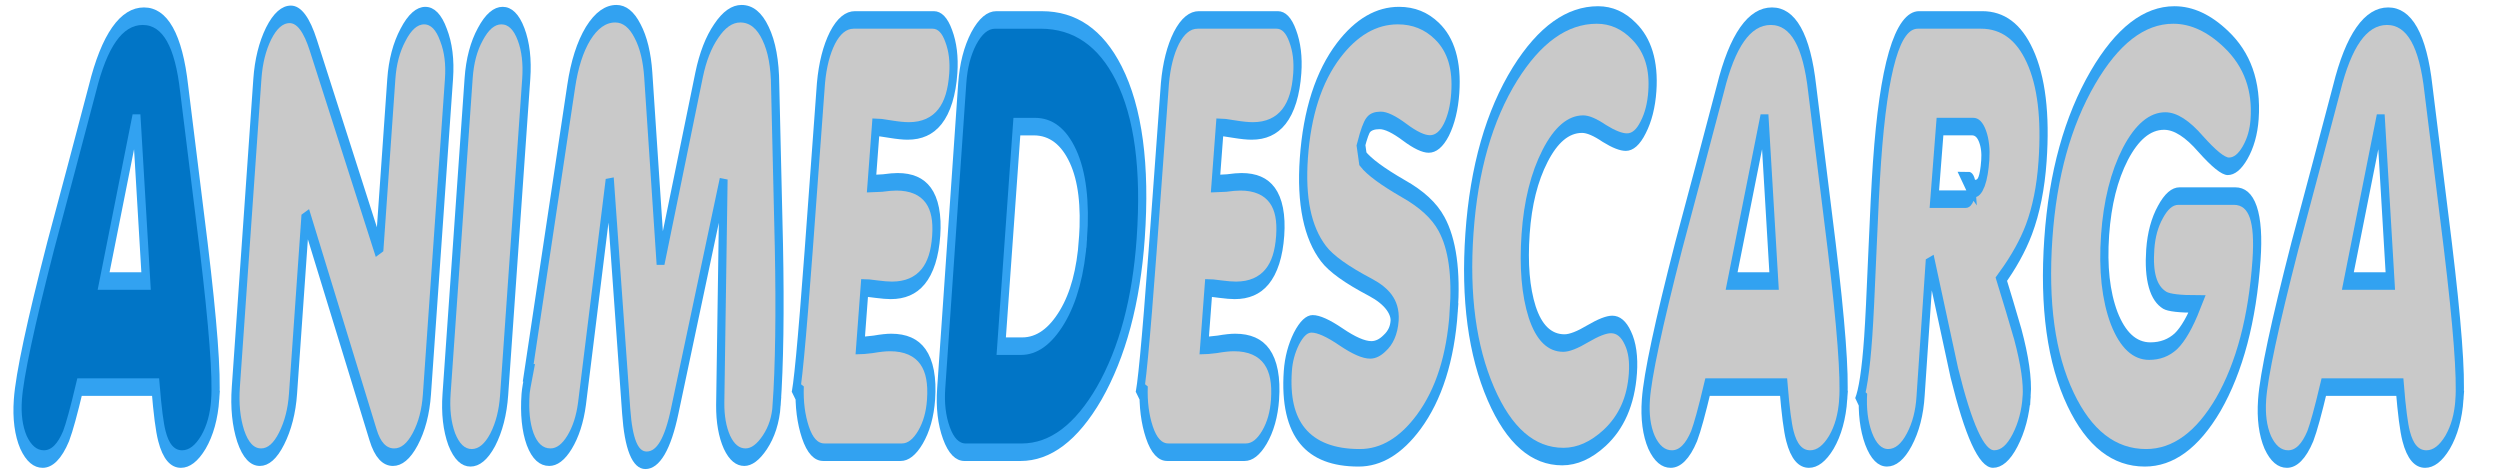
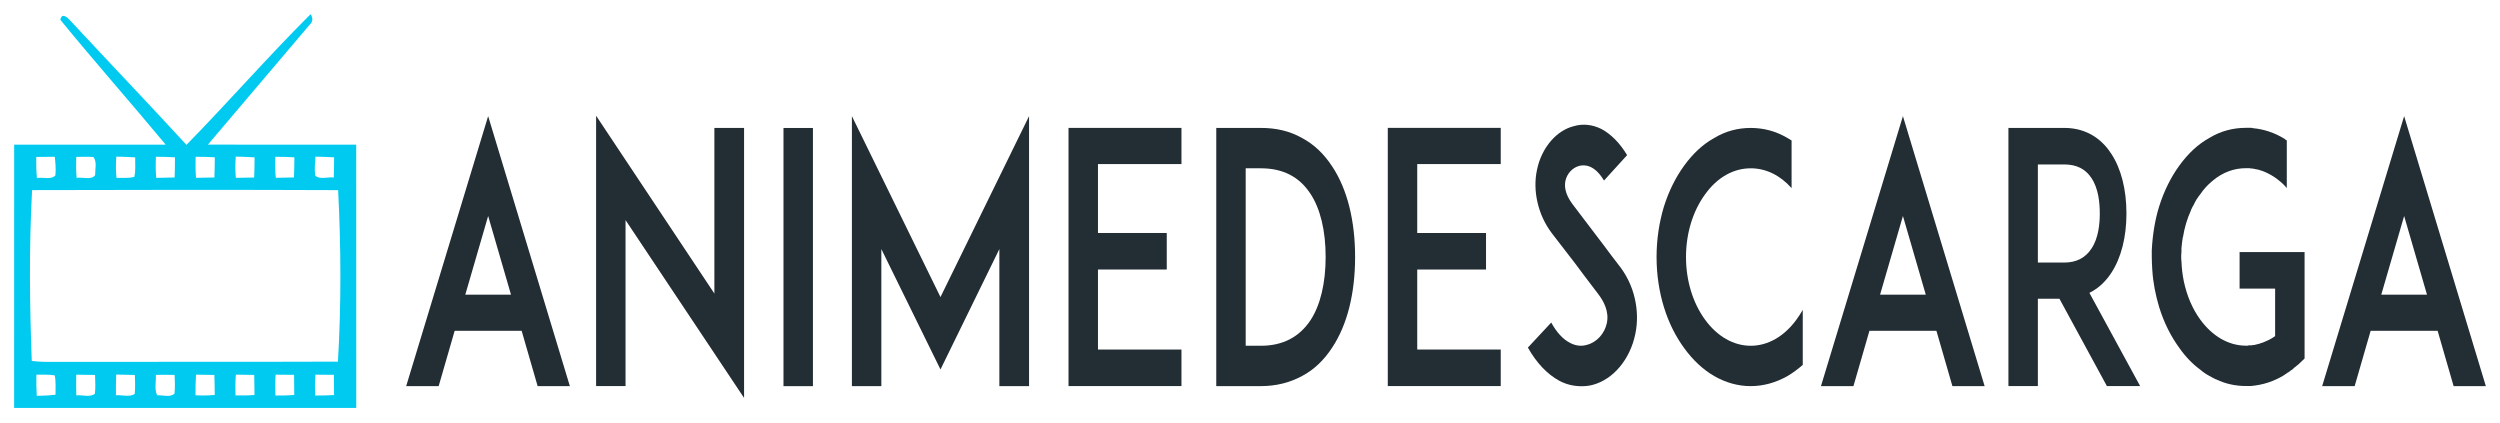
- <svg xmlns="http://www.w3.org/2000/svg" width="182.109mm" height="34.529mm" viewBox="0 0 182.109 34.529" version="1.1" id="svg8">
-   <defs id="defs2">
-     </defs>
-   <g id="layer1" transform="translate(-5.345379,-119.1767)">
-     <flowRoot xml:space="preserve" id="flowRoot854" style="font-style:normal;font-variant:normal;font-weight:normal;font-stretch:normal;font-size:40px;line-height:25px;font-family:AderaSSK;-inkscape-font-specification:AderaSSK;letter-spacing:0px;word-spacing:0px;fill:#000000;fill-opacity:1;stroke:none" transform="scale(0.2645833)">
-       <flowRegion id="flowRegion856">
-         <rect id="rect858" width="37.143" height="88.571" x="557.143" y="696.805" />
-       </flowRegion>
-       <flowPara id="flowPara860" />
-     </flowRoot>
-     <flowRoot xml:space="preserve" id="flowRoot904" style="font-style:normal;font-variant:normal;font-weight:normal;font-stretch:normal;font-size:40px;line-height:25px;font-family:AderaDisplaySSK;-inkscape-font-specification:AderaDisplaySSK;letter-spacing:0px;word-spacing:0px;fill:#000000;fill-opacity:1;stroke:none" transform="scale(0.2645833)">
-       <flowRegion id="flowRegion906">
-         <rect id="rect908" width="382.857" height="102.857" x="162.857" y="496.805" />
-       </flowRegion>
-       <flowPara id="flowPara910" />
-     </flowRoot>
-     <flowRoot xml:space="preserve" id="flowRoot916" style="font-style:normal;font-variant:normal;font-weight:normal;font-stretch:normal;font-size:40px;line-height:25px;font-family:AderaDisplaySSK;-inkscape-font-specification:AderaDisplaySSK;letter-spacing:0px;word-spacing:0px;fill:#000000;fill-opacity:1;stroke:none" transform="scale(0.2645833)">
-       <flowRegion id="flowRegion918">
-         <rect id="rect920" width="245.714" height="194.286" x="285.714" y="736.805" />
-       </flowRegion>
-       <flowPara id="flowPara922" />
-     </flowRoot>
-     <g aria-label="ANIMEDESCARGA" transform="matrix(0.6800541,0,-0.1028254,1.470471,0,0)" style="font-style:normal;font-variant:normal;font-weight:normal;font-stretch:normal;font-size:30.724px;line-height:19.202px;font-family:AderaSSK;-inkscape-font-specification:AderaSSK;letter-spacing:0px;word-spacing:0px;fill:#000000;fill-opacity:1;stroke:#32a2f1;stroke-width:0.868;stroke-miterlimit:4;stroke-dasharray:none;stroke-opacity:1" id="text930">
-       <path d="m 46.161,100.837 q 0,1.26 -0.952,2.12 -0.952,0.83 -2.212,0.83 -1.475,0 -2.274,-1.137 -0.461,-0.645 -1.045,-2.427 h -8.142 q -0.645,1.782 -1.075,2.427 -0.86,1.137 -2.274,1.137 -1.29,0 -2.243,-0.83 -0.922,-0.86 -0.922,-2.12 0,-1.782 2.366,-7.62 1.659,-3.871 3.287,-7.773 1.383,-3.595 4.916,-3.595 3.503,0 4.916,3.595 1.628,3.902 3.257,7.773 2.396,5.807 2.396,7.62 z m -8.295,-5.868 -2.274,-8.142 -2.274,8.142 z" style="fill:#0175c6;fill-opacity:1;stroke-width:0.868;stroke-miterlimit:4;stroke-dasharray:none;stroke:#32a2f1;stroke-opacity:1" id="path885" />
-       <path d="m 68.799,100.591 q 0,1.29 -0.922,2.212 -0.891,0.891 -2.181,0.891 -1.475,0 -2.366,-1.106 L 54.451,91.681 v 8.879 q 0,1.26 -0.891,2.212 -0.86,0.922 -2.12,0.922 -1.352,0 -2.274,-1.045 -0.891,-1.045 -0.891,-2.427 V 84.953 q 0,-1.29 0.86,-2.243 0.891,-0.952 2.181,-0.952 1.413,0 2.704,1.536 l 8.603,10.2 v -8.541 q 0,-1.26 0.922,-2.181 0.922,-0.952 2.181,-0.952 1.26,0 2.151,0.952 0.922,0.922 0.922,2.181 z" style="fill:#c9c9c9;fill-opacity:1;stroke-width:0.868;stroke-miterlimit:4;stroke-dasharray:none;stroke:#32a2f1;stroke-opacity:1" id="path887" />
-       <path d="m 77.074,100.622 q 0,1.29 -0.891,2.212 -0.891,0.891 -2.181,0.891 -1.29,0 -2.212,-0.922 -0.891,-0.952 -0.891,-2.243 V 84.922 q 0,-1.29 0.922,-2.181 0.922,-0.922 2.181,-0.922 1.29,0 2.181,0.922 0.891,0.922 0.891,2.212 z" style="fill:#c9c9c9;fill-opacity:1;stroke-width:0.868;stroke-miterlimit:4;stroke-dasharray:none;stroke:#32a2f1;stroke-opacity:1" id="path889" />
-       <path d="m 106.34,101.144 q 0,1.045 -0.983,1.813 -0.952,0.737 -2.028,0.737 -1.168,0 -2.028,-0.737 -0.86,-0.768 -1.014,-1.905 L 98.966,89.991 95.463,101.421 q -0.737,2.427 -2.704,2.427 -1.751,0 -2.489,-2.427 L 86.768,89.961 85.478,101.052 q -0.154,1.137 -1.045,1.905 -0.86,0.737 -1.997,0.737 -1.383,0 -2.243,-0.891 -0.83,-0.891 -0.83,-2.243 0,-0.246 0.215,-1.045 h -0.092 l 2.458,-14.194 q 0.277,-1.628 1.413,-2.612 1.168,-0.983 2.827,-0.983 1.383,0 2.458,0.86 1.075,0.83 1.475,2.181 l 2.734,9.279 2.704,-9.279 q 0.399,-1.352 1.505,-2.181 1.106,-0.86 2.519,-0.86 1.659,0 2.796,0.983 1.137,0.952 1.413,2.581 0.799,3.963 1.598,7.927 0.952,4.916 0.952,7.927 z" style="fill:#c9c9c9;fill-opacity:1;stroke-width:0.868;stroke-miterlimit:4;stroke-dasharray:none;stroke:#32a2f1;stroke-opacity:1" id="path891" />
-       <path d="m 122.838,100.837 q 0,1.106 -0.86,1.874 -0.83,0.737 -1.936,0.737 h -8.295 q -1.26,0 -2.12,-0.983 -0.86,-0.983 -0.952,-2.243 l -0.461,0.492 q 0.338,-0.461 0.399,-7.251 0.031,-4.148 0.061,-8.295 0.061,-1.352 0.891,-2.243 0.86,-0.891 2.212,-0.891 h 8.449 q 1.045,0 1.782,0.799 0.768,0.799 0.768,1.843 0,2.857 -4.394,2.857 -0.737,0 -1.966,-0.092 -1.198,-0.092 -1.536,-0.092 l -0.031,2.796 q 0.246,0 1.168,-0.031 0.952,-0.061 1.536,-0.061 4.609,0 4.609,2.673 0,2.704 -4.394,2.704 -0.614,0 -1.628,-0.061 -0.983,-0.061 -1.26,-0.061 l -0.031,2.857 q 0.277,0 1.383,-0.061 1.137,-0.092 1.843,-0.092 4.762,0 4.762,2.827 z" style="fill:#c9c9c9;fill-opacity:1;stroke-width:0.868;stroke-miterlimit:4;stroke-dasharray:none;stroke:#32a2f1;stroke-opacity:1" id="path893" />
-       <path d="m 144.087,92.849 q 0,4.639 -3.287,7.681 -3.226,2.919 -7.927,2.919 h -5.991 q -1.26,0 -2.151,-0.952 -0.891,-0.952 -0.891,-2.212 l -0.031,-15.116 q 0,-1.29 0.891,-2.212 0.922,-0.922 2.212,-0.922 h 4.885 q 5.407,0 8.695,2.642 3.595,2.888 3.595,8.173 z m -6.176,0.031 q 0,-2.612 -1.69,-4.086 -1.69,-1.475 -4.363,-1.475 h -1.874 l -0.031,10.876 h 2.181 q 2.458,0 4.117,-1.444 1.659,-1.444 1.659,-3.871 z" style="fill:#0175c6;fill-opacity:1;stroke-width:0.868;stroke-miterlimit:4;stroke-dasharray:none;stroke:#32a2f1;stroke-opacity:1" id="path895" />
-       <path d="m 159.683,100.837 q 0,1.106 -0.86,1.874 -0.83,0.737 -1.936,0.737 h -8.295 q -1.26,0 -2.12,-0.983 -0.86,-0.983 -0.952,-2.243 l -0.461,0.492 q 0.338,-0.461 0.399,-7.251 0.031,-4.148 0.061,-8.295 0.061,-1.352 0.891,-2.243 0.86,-0.891 2.212,-0.891 h 8.449 q 1.045,0 1.782,0.799 0.768,0.799 0.768,1.843 0,2.857 -4.394,2.857 -0.737,0 -1.966,-0.092 -1.198,-0.092 -1.536,-0.092 l -0.031,2.796 q 0.246,0 1.168,-0.031 0.952,-0.061 1.536,-0.061 4.609,0 4.609,2.673 0,2.704 -4.394,2.704 -0.614,0 -1.628,-0.061 -0.983,-0.061 -1.26,-0.061 l -0.031,2.857 q 0.277,0 1.383,-0.061 1.137,-0.092 1.843,-0.092 4.762,0 4.762,2.827 z" style="fill:#c9c9c9;fill-opacity:1;stroke-width:0.868;stroke-miterlimit:4;stroke-dasharray:none;stroke:#32a2f1;stroke-opacity:1" id="path897" />
-       <path d="m 178.167,96.505 q 0,3.41 -2.919,5.438 -2.581,1.782 -6.114,1.782 -8.295,0 -8.295,-4.301 0,-0.86 0.676,-1.598 0.707,-0.737 1.567,-0.737 1.045,0 3.195,0.645 2.151,0.645 3.287,0.645 0.768,0 1.444,-0.338 0.891,-0.399 0.891,-1.106 0,-0.983 -2.857,-1.659 -3.933,-0.922 -5.254,-1.659 -2.827,-1.567 -2.827,-4.731 0,-3.38 2.919,-5.346 2.581,-1.721 6.145,-1.721 2.427,0 4.24,0.768 2.427,1.014 2.427,3.072 0,1.075 -0.676,1.813 -0.676,0.707 -1.721,0.707 -0.952,0 -2.734,-0.584 -1.782,-0.584 -2.704,-0.584 -0.891,0 -1.229,0.215 -0.307,0.184 -0.645,1.014 l 0.307,0.676 q 1.075,0.584 4.547,1.475 3.072,0.768 4.363,1.751 1.966,1.475 1.966,4.363 z" style="fill:#c9c9c9;fill-opacity:1;stroke-width:0.868;stroke-miterlimit:4;stroke-dasharray:none;stroke:#32a2f1;stroke-opacity:1" id="path899" />
-       <path d="m 197.818,99.547 q 0,2.028 -2.55,3.195 -2.028,0.922 -4.332,0.922 -4.793,0 -8.173,-3.103 -3.503,-3.226 -3.503,-7.957 0,-4.793 3.687,-7.896 3.503,-2.919 8.388,-2.919 2.212,0 4.025,0.799 2.427,1.045 2.427,2.98 0,1.045 -0.707,1.782 -0.676,0.737 -1.69,0.737 -0.86,0 -2.427,-0.43 -1.536,-0.461 -2.396,-0.461 -2.274,0 -3.779,1.567 -1.505,1.567 -1.505,3.871 0,2.335 1.29,3.871 1.321,1.536 3.625,1.536 0.891,0 2.489,-0.461 1.628,-0.461 2.489,-0.461 1.075,0 1.843,0.676 0.799,0.676 0.799,1.751 z" style="fill:#c9c9c9;fill-opacity:1;stroke-width:0.868;stroke-miterlimit:4;stroke-dasharray:none;stroke:#32a2f1;stroke-opacity:1" id="path901" />
-       <path d="m 220.544,100.837 q 0,1.26 -0.952,2.12 -0.952,0.83 -2.212,0.83 -1.475,0 -2.274,-1.137 -0.461,-0.645 -1.045,-2.427 h -8.142 q -0.645,1.782 -1.075,2.427 -0.86,1.137 -2.274,1.137 -1.29,0 -2.243,-0.83 -0.922,-0.86 -0.922,-2.12 0,-1.782 2.366,-7.62 1.659,-3.871 3.287,-7.773 1.383,-3.595 4.916,-3.595 3.503,0 4.916,3.595 1.628,3.902 3.257,7.773 2.396,5.807 2.396,7.62 z m -8.295,-5.868 -2.274,-8.142 -2.274,8.142 z" style="fill:#c9c9c9;fill-opacity:1;stroke-width:0.868;stroke-miterlimit:4;stroke-dasharray:none;stroke:#32a2f1;stroke-opacity:1" id="path903" />
-       <path d="m 240.171,100.683 q 0,1.229 -0.922,2.181 -0.891,0.922 -2.151,0.922 -1.936,0 -4.854,-4.271 -1.751,-2.827 -3.472,-5.622 l 0.031,6.759 q 0.031,1.26 -0.891,2.181 -0.891,0.891 -2.181,0.891 -1.26,0 -2.181,-0.952 -0.891,-0.952 -0.922,-2.212 l -0.461,0.461 q 0.584,-0.799 0.584,-3.287 0,-1.168 -0.184,-4.148 -0.184,-2.98 -0.184,-4.516 0,-7.036 3.38,-7.036 h 6.759 q 3.41,0 5.438,1.782 2.151,1.874 2.151,5.223 0,1.936 -0.952,3.38 -0.799,1.198 -2.581,2.458 1.106,1.352 2.181,2.734 1.413,1.936 1.413,3.072 z m -6.206,-11.706 q 0,-0.676 -0.461,-1.168 -0.461,-0.492 -1.137,-0.492 h -3.503 l -0.061,3.595 h 3.441 q 0.492,0 0.492,-0.461 0,-0.061 -0.031,-0.123 0.184,0.061 0.338,0.061 0.922,0 0.922,-1.413 z m -1.26,1.352 q -0.215,-0.123 -0.461,-0.338 0.369,0 0.461,0.338 z" style="fill:#c9c9c9;fill-opacity:1;stroke-width:0.868;stroke-miterlimit:4;stroke-dasharray:none;stroke:#32a2f1;stroke-opacity:1" id="path905" />
-       <path d="m 263.768,93.924 q 0,4.394 -3.011,7.159 -2.95,2.642 -7.404,2.642 -5.039,0 -8.449,-2.888 -3.595,-3.042 -3.595,-7.988 0,-4.731 3.564,-7.957 3.441,-3.103 8.203,-3.103 2.888,0 5.776,1.198 3.656,1.505 3.656,3.963 0,0.952 -0.768,1.659 -0.737,0.676 -1.69,0.676 -0.83,0 -3.134,-1.106 -2.304,-1.137 -4.025,-1.137 -2.366,0 -3.963,1.628 -1.567,1.628 -1.567,4.025 0,2.458 1.598,4.117 1.628,1.628 4.056,1.628 1.659,0 2.734,-0.492 1.075,-0.522 1.997,-1.843 -2.796,0 -3.503,-0.184 -1.936,-0.522 -1.936,-2.519 0,-1.075 0.799,-1.843 0.799,-0.799 1.874,-0.799 h 5.96 q 2.827,0 2.827,3.165 z" style="fill:#c9c9c9;fill-opacity:1;stroke-width:0.868;stroke-miterlimit:4;stroke-dasharray:none;stroke:#32a2f1;stroke-opacity:1" id="path907" />
-       <path d="m 286.552,100.837 q 0,1.26 -0.952,2.12 -0.952,0.83 -2.212,0.83 -1.475,0 -2.274,-1.137 -0.461,-0.645 -1.045,-2.427 h -8.142 q -0.645,1.782 -1.075,2.427 -0.86,1.137 -2.274,1.137 -1.29,0 -2.243,-0.83 -0.922,-0.86 -0.922,-2.12 0,-1.782 2.366,-7.62 1.659,-3.871 3.287,-7.773 1.383,-3.595 4.916,-3.595 3.503,0 4.916,3.595 1.628,3.902 3.257,7.773 2.396,5.807 2.396,7.62 z m -8.295,-5.868 -2.274,-8.142 -2.274,8.142 z" style="fill:#c9c9c9;fill-opacity:1;stroke-width:0.868;stroke-miterlimit:4;stroke-dasharray:none;stroke:#32a2f1;stroke-opacity:1" id="path909" />
+ <svg xmlns="http://www.w3.org/2000/svg" width="176.62mm" height="29.818mm" version="1.1" viewBox="0 0 176.622 29.818">
+   <g transform="translate(-7.9563 -121.07)">
+     <g transform="matrix(.68005 0 -.10283 1.4705 0 0)" stroke-width=".868" aria-label="ANIMEDESCARGA">
+       <g transform="matrix(1.2559 0 .12039 .79625 0 0)" fill="#222d34" aria-label="ANIMEDESCARGA">
+         <path d="m53.79 126.7h2.666l-6.76-16.292-6.781 16.292h2.687l1.323-3.338h5.543zm-5.984-5.522 1.89-4.745 1.89 4.745z" />
+         <path d="m70.866 127.41v-16.292h-2.456v9.994l-9.784-10.729v16.313h2.435v-10.015z" />
+         <path d="m76.562 126.7v-15.578h-2.435v15.578z" />
+         <path d="m94.44 126.7v-16.292l-7.327 10.917-7.327-10.917v16.292h2.435v-8.272l4.892 7.264 4.871-7.264v8.272z" />
+         <path d="m100.14 113.3h6.907v-2.183h-9.343v15.578h9.343v-2.204h-6.907v-4.829h5.69v-2.204h-5.69z" />
+         <path d="m119.52 113.45c-0.672-0.756-1.512-1.344-2.498-1.722-1.008-0.42-2.142-0.609-3.401-0.609h-3.695v15.578h3.695c1.26 0 2.393-0.21 3.401-0.609 0.987-0.378 1.827-0.966 2.498-1.722 1.239-1.365 1.89-3.254 1.89-5.459s-0.651-4.094-1.89-5.459zm-1.806 9.28c-0.924 1.008-2.288 1.533-4.094 1.533h-1.26v-10.708h1.26c1.806 0 3.17 0.504 4.094 1.533 0.819 0.903 1.26 2.225 1.26 3.821 0 1.575-0.441 2.918-1.26 3.821z" />
+         <path d="m126.55 113.3h6.907v-2.183h-9.343v15.578h9.343v-2.204h-6.907v-4.829h5.69v-2.204h-5.69z" />
+         <path d="m144.54 121.39c-0.231-0.735-0.693-1.428-1.365-2.037-0.336-0.315-0.798-0.756-1.176-1.134l-2.603-2.498c-0.651-0.63-0.672-1.113-0.588-1.407 0.126-0.441 0.588-0.798 1.134-0.903 0.441-0.084 1.26-0.084 2.058 0.882l1.911-1.533c-0.609-0.735-1.323-1.26-2.12-1.575-0.756-0.273-1.554-0.336-2.309-0.168-0.693 0.126-1.344 0.441-1.869 0.882-0.567 0.483-0.966 1.071-1.155 1.743-0.189 0.63-0.168 1.323 0.042 1.974 0.21 0.672 0.609 1.302 1.197 1.869l1.911 1.806c0.084 0.084 1.218 1.197 1.911 1.848 0.441 0.42 0.924 1.05 0.714 1.764-0.189 0.63-0.84 1.155-1.638 1.302-0.462 0.105-0.966 0.063-1.428-0.126-0.567-0.21-1.092-0.63-1.533-1.218l-1.932 1.512c0.735 0.945 1.596 1.596 2.582 1.995 0.588 0.231 1.218 0.336 1.848 0.336 0.315 0 0.63-0.021 0.945-0.084 1.701-0.336 3.065-1.533 3.506-3.044 0.21-0.714 0.189-1.47-0.042-2.183z" />
+         <path d="m158.44 122.1c-0.168 0.21-0.336 0.399-0.525 0.588-1.008 1.008-2.352 1.575-3.779 1.575s-2.771-0.567-3.779-1.575-1.575-2.352-1.575-3.779 0.567-2.771 1.575-3.779c1.008-1.029 2.352-1.575 3.779-1.575 1.26 0 2.435 0.42 3.38 1.197v-2.876c-0.105-0.042-0.231-0.105-0.336-0.147-0.966-0.42-1.994-0.609-3.044-0.609s-2.079 0.189-3.023 0.609c-0.945 0.378-1.764 0.945-2.477 1.659-0.714 0.714-1.281 1.554-1.68 2.477-0.399 0.966-0.609 1.994-0.609 3.044s0.21 2.079 0.609 3.023c0.399 0.945 0.966 1.764 1.68 2.477 0.714 0.714 1.533 1.281 2.477 1.68 0.945 0.399 1.974 0.609 3.023 0.609s2.079-0.21 3.044-0.609c0.441-0.189 0.861-0.42 1.26-0.672z" />
+         <path d="m170.82 126.7h2.666l-6.76-16.292-6.781 16.292h2.687l1.323-3.338h5.543zm-5.984-5.522 1.89-4.745 1.89 4.745z" />
+         <path d="m182.15 121.07c0.84-0.294 1.428-0.777 1.806-1.197 0.819-0.903 1.26-2.163 1.26-3.59 0-1.449-0.441-2.708-1.26-3.611-0.63-0.714-1.827-1.554-3.884-1.554h-4.619v15.578h2.435v-5.27h1.785l3.926 5.27h2.75zm-4.262-1.827v-5.921h2.183c1.008 0 1.764 0.273 2.247 0.819 0.588 0.63 0.693 1.512 0.693 2.142 0 0.609-0.105 1.491-0.693 2.12-0.483 0.546-1.239 0.84-2.247 0.84z" />
+         <path d="m199.95 118.61h-5.375v2.204h2.939v2.876h-0.021c-0.273 0.147-0.567 0.252-0.861 0.336 0 0-0.021 0.021-0.042 0.021s-0.063 0-0.084 0.021c-0.021 0-0.042 0-0.063 0.021h-0.063c-0.021 0.021-0.063 0.021-0.084 0.021-0.021 0.021-0.021 0.021-0.042 0.021-0.147 0.021-0.315 0.063-0.462 0.084h-0.042-0.084c-0.021 0-0.042 0-0.042 0.021h-0.105-0.063-0.063-0.084c-0.021 0.021-0.042 0.021-0.063 0.021h-0.147c-1.428 0-2.771-0.567-3.779-1.575-0.651-0.651-1.113-1.449-1.365-2.33-0.105-0.378-0.168-0.777-0.189-1.176-0.021-0.105-0.021-0.189-0.021-0.273 0-0.105 0-0.189 0.021-0.294v-0.231c0.021-0.21 0.063-0.42 0.105-0.63 0-0.021 0-0.021 0.021-0.042 0.126-0.567 0.336-1.092 0.651-1.596 0-0.021 0.021-0.063 0.042-0.084 0.042-0.063 0.084-0.126 0.126-0.189l0.042-0.042c0.084-0.126 0.168-0.252 0.273-0.378 0.021 0 0.021-0.021 0.021-0.021 0.084-0.105 0.189-0.189 0.273-0.273 0.273-0.294 0.588-0.546 0.924-0.756 0.042-0.021 0.084-0.042 0.105-0.063 0.819-0.504 1.764-0.756 2.75-0.756h0.147 0.042 0.084 0.063c0.021 0 0.042 0.021 0.063 0.021h0.126 0.063c0.021 0.021 0.063 0.021 0.084 0.021h0.042c0.021 0 0.063 0.021 0.084 0.021h0.042c0.084 0.021 0.189 0.021 0.273 0.042 0.021 0.021 0.042 0.021 0.042 0.021 0.042 0 0.063 0 0.084 0.021h0.063c0.021 0.021 0.042 0.021 0.063 0.021 0.315 0.084 0.651 0.21 0.966 0.357 0.378 0.189 0.735 0.399 1.05 0.672v-2.876h-0.021c-0.042-0.021-0.084-0.042-0.126-0.063-0.021 0-0.021-0.021-0.021-0.021-0.84-0.378-1.722-0.588-2.624-0.651-0.063-0.021-0.126-0.021-0.189-0.021h-0.021-0.168-0.021-0.189c-1.05 0-2.079 0.189-3.023 0.609-0.945 0.378-1.764 0.945-2.477 1.659-0.714 0.714-1.281 1.554-1.68 2.477-0.357 0.84-0.546 1.743-0.609 2.645v0.399c0 0.252 0.021 0.525 0.042 0.777 0.063 0.777 0.273 1.533 0.567 2.247 0.399 0.945 0.966 1.764 1.68 2.477 0.504 0.525 1.092 0.966 1.722 1.302 0.231 0.147 0.483 0.273 0.756 0.378 0.105 0.042 0.21 0.084 0.315 0.126 0.084 0.021 0.147 0.063 0.231 0.084h0.021c0.777 0.273 1.617 0.399 2.456 0.399h0.189 0.021 0.168 0.021c0.987-0.063 1.911-0.273 2.792-0.672l0.021-0.021c0.042-0.021 0.105-0.042 0.147-0.063 0.042-0.021 0.084-0.042 0.105-0.063h0.042l0.042-0.042c0.042 0 0.084-0.021 0.105-0.042 0.021-0.021 0.042-0.021 0.063-0.042 0.042-0.021 0.063-0.021 0.105-0.042 0.021-0.021 0.042-0.021 0.063-0.042s0.042-0.021 0.063-0.042c0.042-0.021 0.063-0.042 0.084-0.063 0.042 0 0.063-0.021 0.084-0.042 0.021 0 0.042-0.021 0.063-0.042 0.021 0 0.063-0.021 0.084-0.042s0.021-0.021 0.042-0.021l0.546-0.378v-4.22z" />
+         <path d="m212.28 126.7h2.666l-6.76-16.292-6.781 16.292h2.687l1.323-3.338h5.543zm-5.984-5.522 1.89-4.745 1.89 4.745z" />
+       </g>
+       <path d="m30.561 83.283c0.097-0.37 0.747-0.105 1.087 0.061 4.292 1.989 8.652 3.949 12.924 5.948 4.058-2.064 7.828-4.238 11.946-6.278 0.308 0.188 0.292 0.376-0.051 0.525-3.218 1.916-6.44 3.829-9.668 5.741 5.137 0.007 10.272 0.001 15.405 0.002 0.64 4.216 1.281 8.432 1.919 12.649-11.846-9.7e-4 -23.693-9.7e-4 -35.542-9.7e-4 -0.634-4.216-1.272-8.431-1.909-12.647 5.247 0 10.498-0.001 15.745 0-3.92-2.011-7.973-3.977-11.857-6.001m-1.506 6.59c0.048 0.337 0.099 0.676 0.226 1.013 0.606-0.054 1.462 0.102 1.896-0.124 0.025-0.299-0.084-0.6-0.196-0.897-0.642 0.001-1.284 0.002-1.926 0.008m4.157 0c0.025 0.336 0.076 0.673 0.194 1.009 0.595-0.059 1.526 0.124 1.898-0.133-0.052-0.282 0.121-0.633-0.307-0.871-0.598-0.022-1.191-9e-3 -1.785-0.006m4.164-0.014c-0.012 0.34 0.037 0.684 0.171 1.024 0.608-0.018 1.257 0.029 1.837-0.051 0.132-0.304-0.028-0.625-0.043-0.936-0.655-0.022-1.308-0.03-1.965-0.037m4.113 0.008c0.016 0.337 0.067 0.676 0.185 1.013 0.635-0.005 1.274-0.008 1.908-0.019-0.02-0.322-0.066-0.646-0.112-0.969-0.661-0.019-1.323-0.025-1.982-0.025m4.125 0.002c0.029 0.337 0.08 0.673 0.194 1.009 0.636-0.002 1.271-0.007 1.906-0.017-0.02-0.323-0.063-0.646-0.105-0.969-0.665-0.021-1.33-0.025-1.994-0.024m4.168-9e-3c-0.012 0.339 0.039 0.68 0.164 1.019 0.632-0.002 1.265-0.007 1.899-0.015-0.017-0.323-0.063-0.647-0.105-0.969-0.652-0.021-1.308-0.028-1.958-0.035m4.107 0.008c0.019 0.337 0.067 0.676 0.21 1.01 0.626-0.005 1.255-0.008 1.88-0.018-0.02-0.322-0.062-0.644-0.102-0.966-0.665-0.021-1.327-0.026-1.988-0.026m4.168-0.006c0.001 0.301-0.01 0.605 0.108 0.907 0.509 0.209 1.319 0.059 1.951 0.094-0.023-0.323-0.069-0.647-0.112-0.97-0.651-0.018-1.301-0.025-1.948-0.03m-29.19 1.606c0.089 2.733 0.57 5.474 1.206 8.208 0.85 0.05 1.702 0.048 2.548 0.044 9.755-0.009 19.511 0.007 29.266-0.011-0.065-2.743-0.51-5.496-1.227-8.24-10.599-0.019-21.198-0.017-31.793-0.001m1.786 8.867c0.038 0.339 0.093 0.677 0.192 1.016 0.651-5e-3 1.302-0.014 1.941-0.054-0.056-0.31-0.04-0.623-0.223-0.929-0.637-0.047-1.274-0.03-1.91-0.033m4.141 9.9e-4c0.034 0.332 0.084 0.664 0.157 0.995 0.615-0.037 1.445 0.112 1.918-0.08 0.034-0.3-0.056-0.603-0.121-0.903-0.653-8e-3 -1.306-0.011-1.954-0.012m4.149-6e-3c0.021 0.33 0.068 0.661 0.125 0.992 0.63-0.021 1.402 0.104 1.938-0.058 0.027-0.304-0.057-0.61-0.119-0.914-0.65-0.011-1.297-0.015-1.943-0.021m4.121 0.015c0.09 0.322-0.072 0.677 0.278 0.979 0.574-0.012 1.383 0.12 1.794-0.079 0.034-0.299-0.059-0.599-0.12-0.897-0.653-8e-3 -1.305-8e-3 -1.953-2e-3m4.174-0.011c-0.004 0.329 0.039 0.661 0.096 0.991 0.667 0.014 1.335 0.015 1.995-0.015-0.058-0.321-0.11-0.64-0.183-0.961-0.637-8e-3 -1.271-0.012-1.907-0.015m4.14-9.8e-4c-0.013 0.332 0.037 0.665 0.109 0.997 0.66 7e-3 1.321 7e-3 1.972-0.018-0.055-0.322-0.107-0.643-0.174-0.965-0.637-6e-3 -1.274-9e-3 -1.907-0.014m4.131 2e-3c-0.013 0.333 0.041 0.668 0.132 1.002 0.649 9.8e-4 1.304-2e-3 1.948-0.028-0.052-0.322-0.104-0.644-0.162-0.966-0.64-4e-3 -1.28-7e-3 -1.919-8e-3m4.134 0c-0.013 0.333 0.04 0.668 0.132 1.002 0.649 0 1.303-4e-3 1.952-0.022-0.055-0.323-0.108-0.648-0.166-0.972-0.64-4e-3 -1.28-7e-3 -1.919-8e-3z" fill="#00caf0" />
    </g>
  </g>
</svg>
